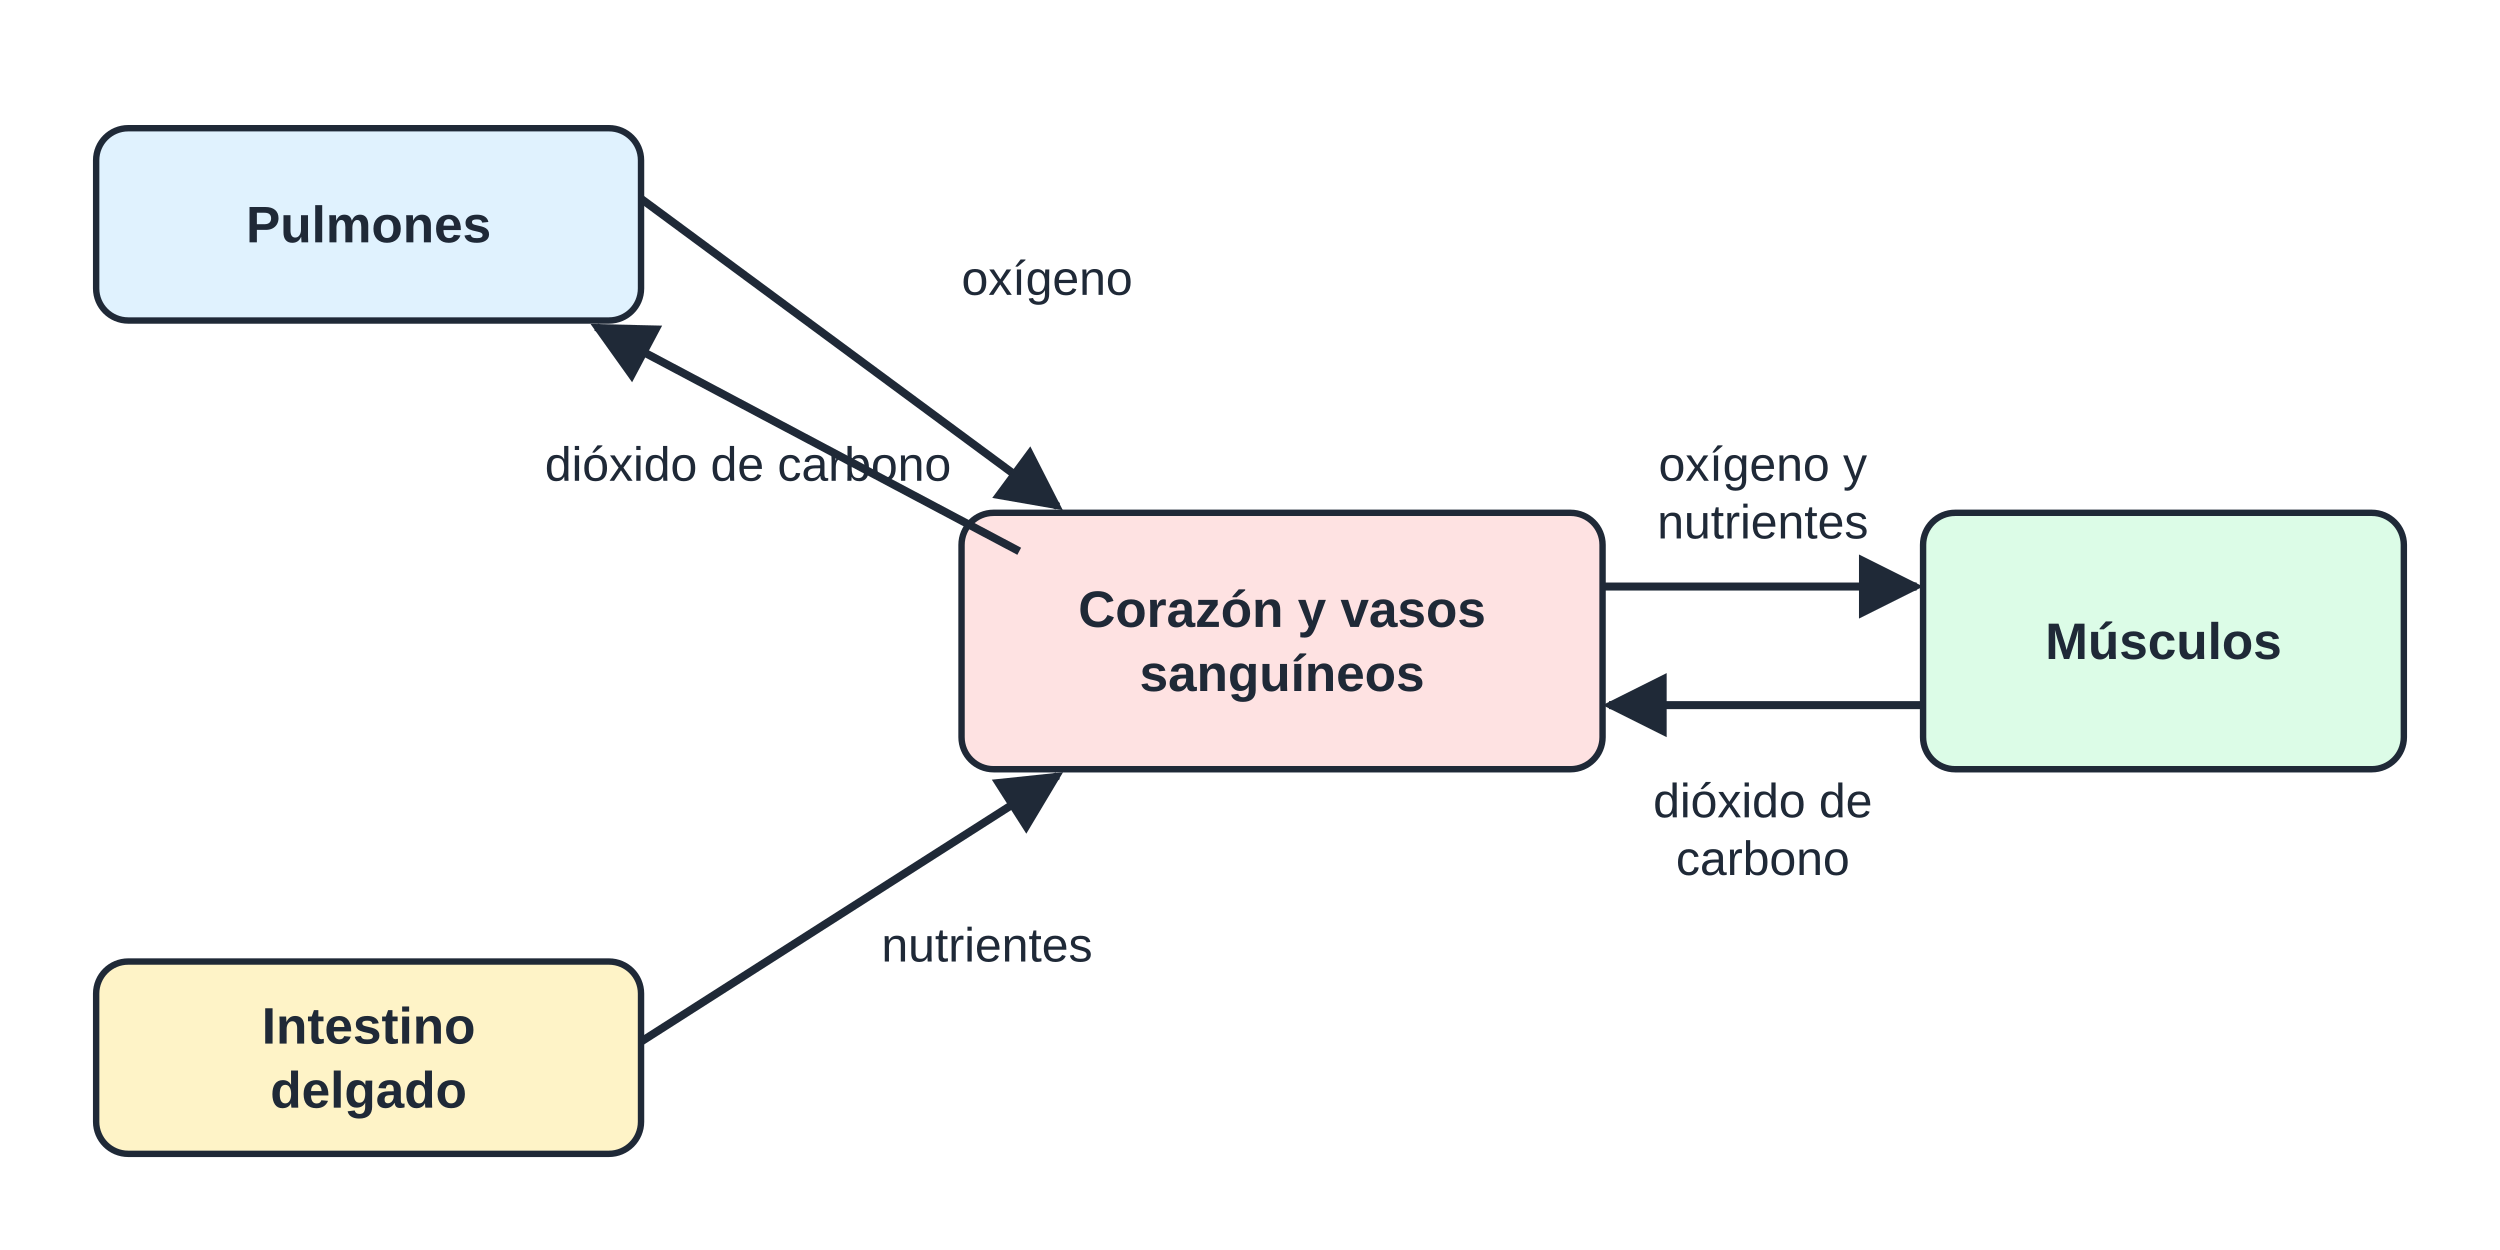
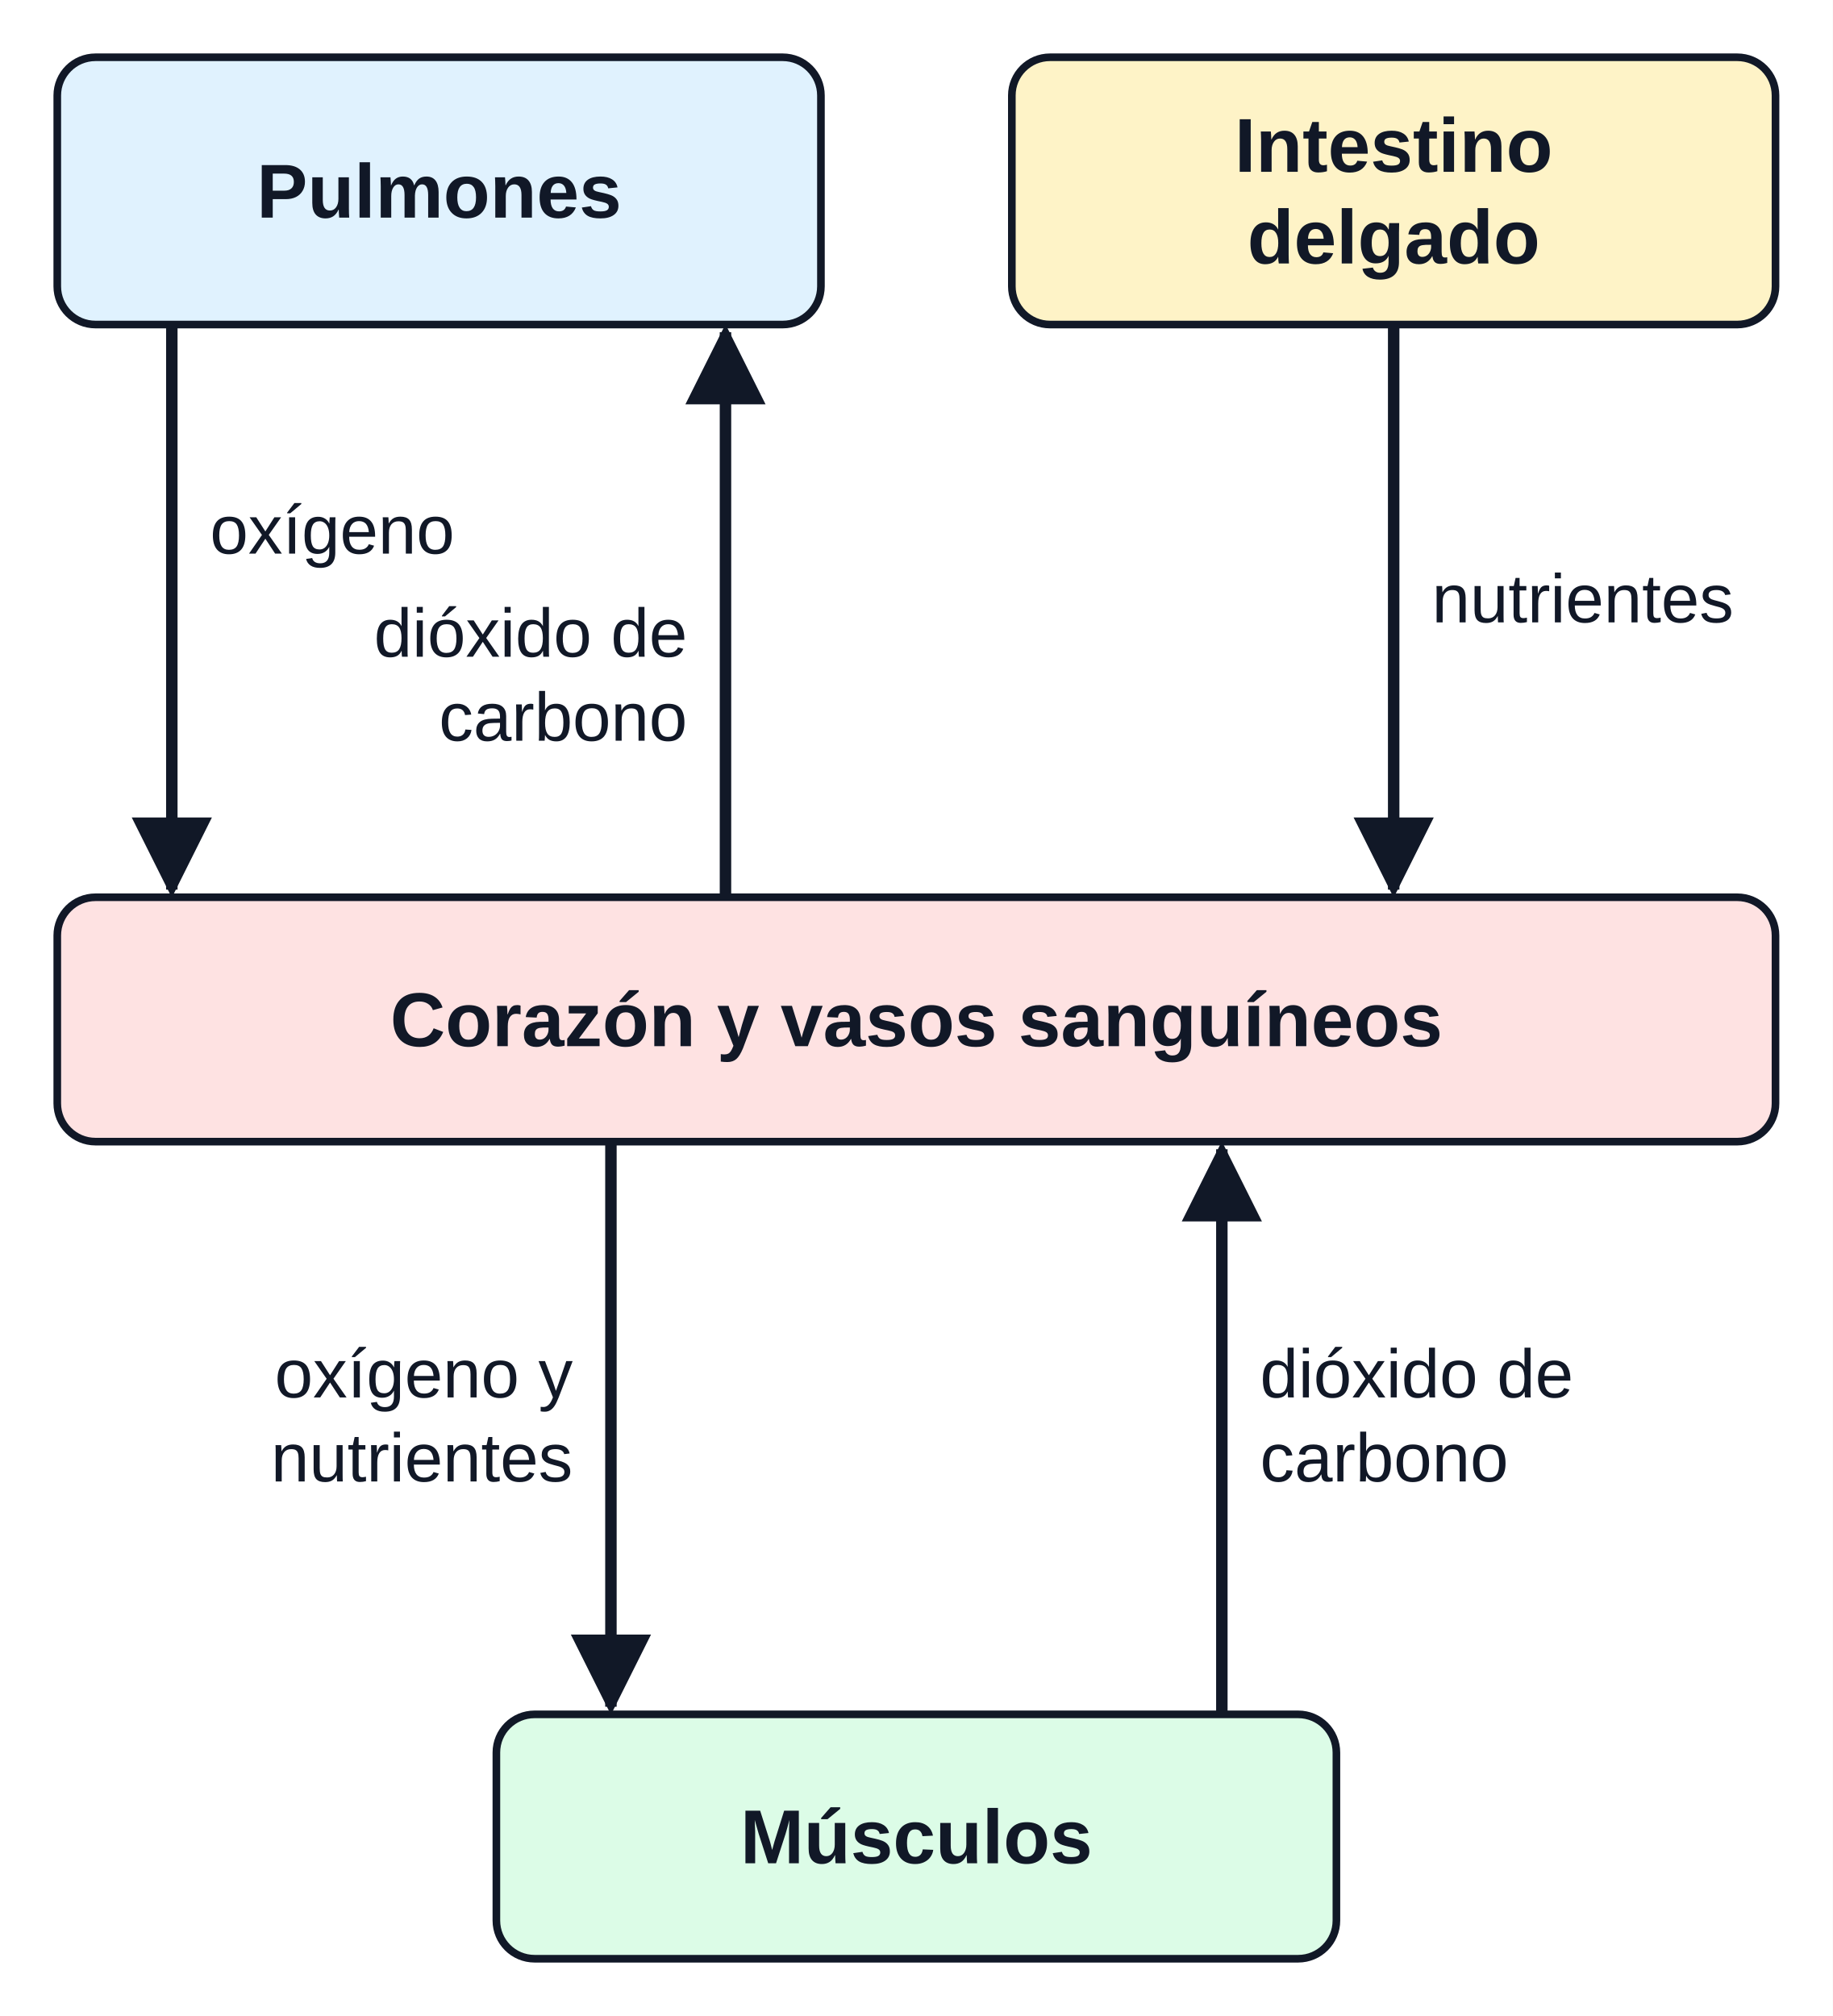
- <svg xmlns="http://www.w3.org/2000/svg" viewBox="0 0 780 390" width="780" height="390" role="img" font-family="Arial, Helvetica, sans-serif">
+ <svg xmlns="http://www.w3.org/2000/svg" viewBox="0 0 480 528" width="480" height="528" role="img" font-family="Arial, Helvetica, sans-serif">
  <defs>
-     <marker id="fl" viewBox="0 0 10 10" refX="9" refY="5" markerWidth="8" markerHeight="8" orient="auto-start-reverse">
-       <path d="M0,0 L10,5 L0,10 z" fill="#1f2937" />
+     <marker id="fl" viewBox="0 0 10 10" refX="9" refY="5" markerWidth="7" markerHeight="7" orient="auto-start-reverse">
+       <path d="M0,0 L10,5 L0,10 z" fill="#111827" />
    </marker>
  </defs>
-   <rect x="0" y="0" width="780" height="390" fill="#ffffff" />
-   <rect x="30" y="40" width="170" height="60" rx="10" fill="#e0f2fe" stroke="#1f2937" stroke-width="2" />
-   <text x="115.0" y="75.6" font-size="16" text-anchor="middle" font-weight="bold" fill="#1f2937">Pulmones</text>
-   <rect x="30" y="300" width="170" height="60" rx="10" fill="#fef3c7" stroke="#1f2937" stroke-width="2" />
-   <text x="115.0" y="325.6" font-size="16" text-anchor="middle" font-weight="bold" fill="#1f2937">Intestino</text>
-   <text x="115.0" y="345.6" font-size="16" text-anchor="middle" font-weight="bold" fill="#1f2937">delgado</text>
-   <rect x="300" y="160" width="200" height="80" rx="10" fill="#fee2e2" stroke="#1f2937" stroke-width="2" />
-   <text x="400.0" y="195.6" font-size="16" text-anchor="middle" font-weight="bold" fill="#1f2937">Corazón y vasos</text>
-   <text x="400.0" y="215.6" font-size="16" text-anchor="middle" font-weight="bold" fill="#1f2937">sanguíneos</text>
-   <rect x="600" y="160" width="150" height="80" rx="10" fill="#dcfce7" stroke="#1f2937" stroke-width="2" />
-   <text x="675.0" y="205.6" font-size="16" text-anchor="middle" font-weight="bold" fill="#1f2937">Músculos</text>
-   <line x1="200" y1="62" x2="330" y2="158" stroke="#1f2937" stroke-width="2.5" marker-end="url(#fl)" />
-   <text x="300" y="92" font-size="15" text-anchor="start" font-weight="normal" fill="#1f2937">oxígeno</text>
-   <line x1="318" y1="172" x2="186" y2="102" stroke="#1f2937" stroke-width="2.5" marker-end="url(#fl)" />
-   <text x="170" y="150" font-size="15" text-anchor="start" font-weight="normal" fill="#1f2937">dióxido de carbono</text>
-   <line x1="200" y1="325" x2="330" y2="242" stroke="#1f2937" stroke-width="2.5" marker-end="url(#fl)" />
-   <text x="275" y="300" font-size="15" text-anchor="start" font-weight="normal" fill="#1f2937">nutrientes</text>
-   <line x1="500" y1="183" x2="598" y2="183" stroke="#1f2937" stroke-width="2.5" marker-end="url(#fl)" />
-   <text x="550" y="150" font-size="15" text-anchor="middle" font-weight="normal" fill="#1f2937">oxígeno y</text>
-   <text x="550" y="168" font-size="15" text-anchor="middle" font-weight="normal" fill="#1f2937">nutrientes</text>
-   <line x1="600" y1="220" x2="502" y2="220" stroke="#1f2937" stroke-width="2.5" marker-end="url(#fl)" />
-   <text x="550" y="255" font-size="15" text-anchor="middle" font-weight="normal" fill="#1f2937">dióxido de</text>
-   <text x="550" y="273" font-size="15" text-anchor="middle" font-weight="normal" fill="#1f2937">carbono</text>
+   <rect x="0" y="0" width="480" height="528" fill="#ffffff" />
+   <rect x="15" y="15" width="200" height="70" rx="10" fill="#e0f2fe" stroke="#111827" stroke-width="2" />
+   <text x="115.0" y="57.0" font-size="20" text-anchor="middle" font-weight="bold" fill="#111827">Pulmones</text>
+   <rect x="265" y="15" width="200" height="70" rx="10" fill="#fef3c7" stroke="#111827" stroke-width="2" />
+   <text x="365.0" y="45.0" font-size="20" text-anchor="middle" font-weight="bold" fill="#111827">Intestino</text>
+   <text x="365.0" y="69.0" font-size="20" text-anchor="middle" font-weight="bold" fill="#111827">delgado</text>
+   <rect x="15" y="235" width="450" height="64" rx="10" fill="#fee2e2" stroke="#111827" stroke-width="2" />
+   <text x="240.0" y="274.0" font-size="20" text-anchor="middle" font-weight="bold" fill="#111827">Corazón y vasos sanguíneos</text>
+   <rect x="130" y="449" width="220" height="64" rx="10" fill="#dcfce7" stroke="#111827" stroke-width="2" />
+   <text x="240.0" y="488.0" font-size="20" text-anchor="middle" font-weight="bold" fill="#111827">Músculos</text>
+   <line x1="45" y1="85" x2="45" y2="233" stroke="#111827" stroke-width="3" marker-end="url(#fl)" />
+   <text x="55" y="145" font-size="18" text-anchor="start" font-weight="normal" fill="#111827">oxígeno</text>
+   <line x1="190" y1="235" x2="190" y2="87" stroke="#111827" stroke-width="3" marker-end="url(#fl)" />
+   <text x="180" y="172" font-size="18" text-anchor="end" font-weight="normal" fill="#111827">dióxido de</text>
+   <text x="180" y="194" font-size="18" text-anchor="end" font-weight="normal" fill="#111827">carbono</text>
+   <line x1="365" y1="85" x2="365" y2="233" stroke="#111827" stroke-width="3" marker-end="url(#fl)" />
+   <text x="375" y="163" font-size="18" text-anchor="start" font-weight="normal" fill="#111827">nutrientes</text>
+   <line x1="160" y1="299" x2="160" y2="447" stroke="#111827" stroke-width="3" marker-end="url(#fl)" />
+   <text x="150" y="366" font-size="18" text-anchor="end" font-weight="normal" fill="#111827">oxígeno y</text>
+   <text x="150" y="388" font-size="18" text-anchor="end" font-weight="normal" fill="#111827">nutrientes</text>
+   <line x1="320" y1="449" x2="320" y2="301" stroke="#111827" stroke-width="3" marker-end="url(#fl)" />
+   <text x="330" y="366" font-size="18" text-anchor="start" font-weight="normal" fill="#111827">dióxido de</text>
+   <text x="330" y="388" font-size="18" text-anchor="start" font-weight="normal" fill="#111827">carbono</text>
</svg>
